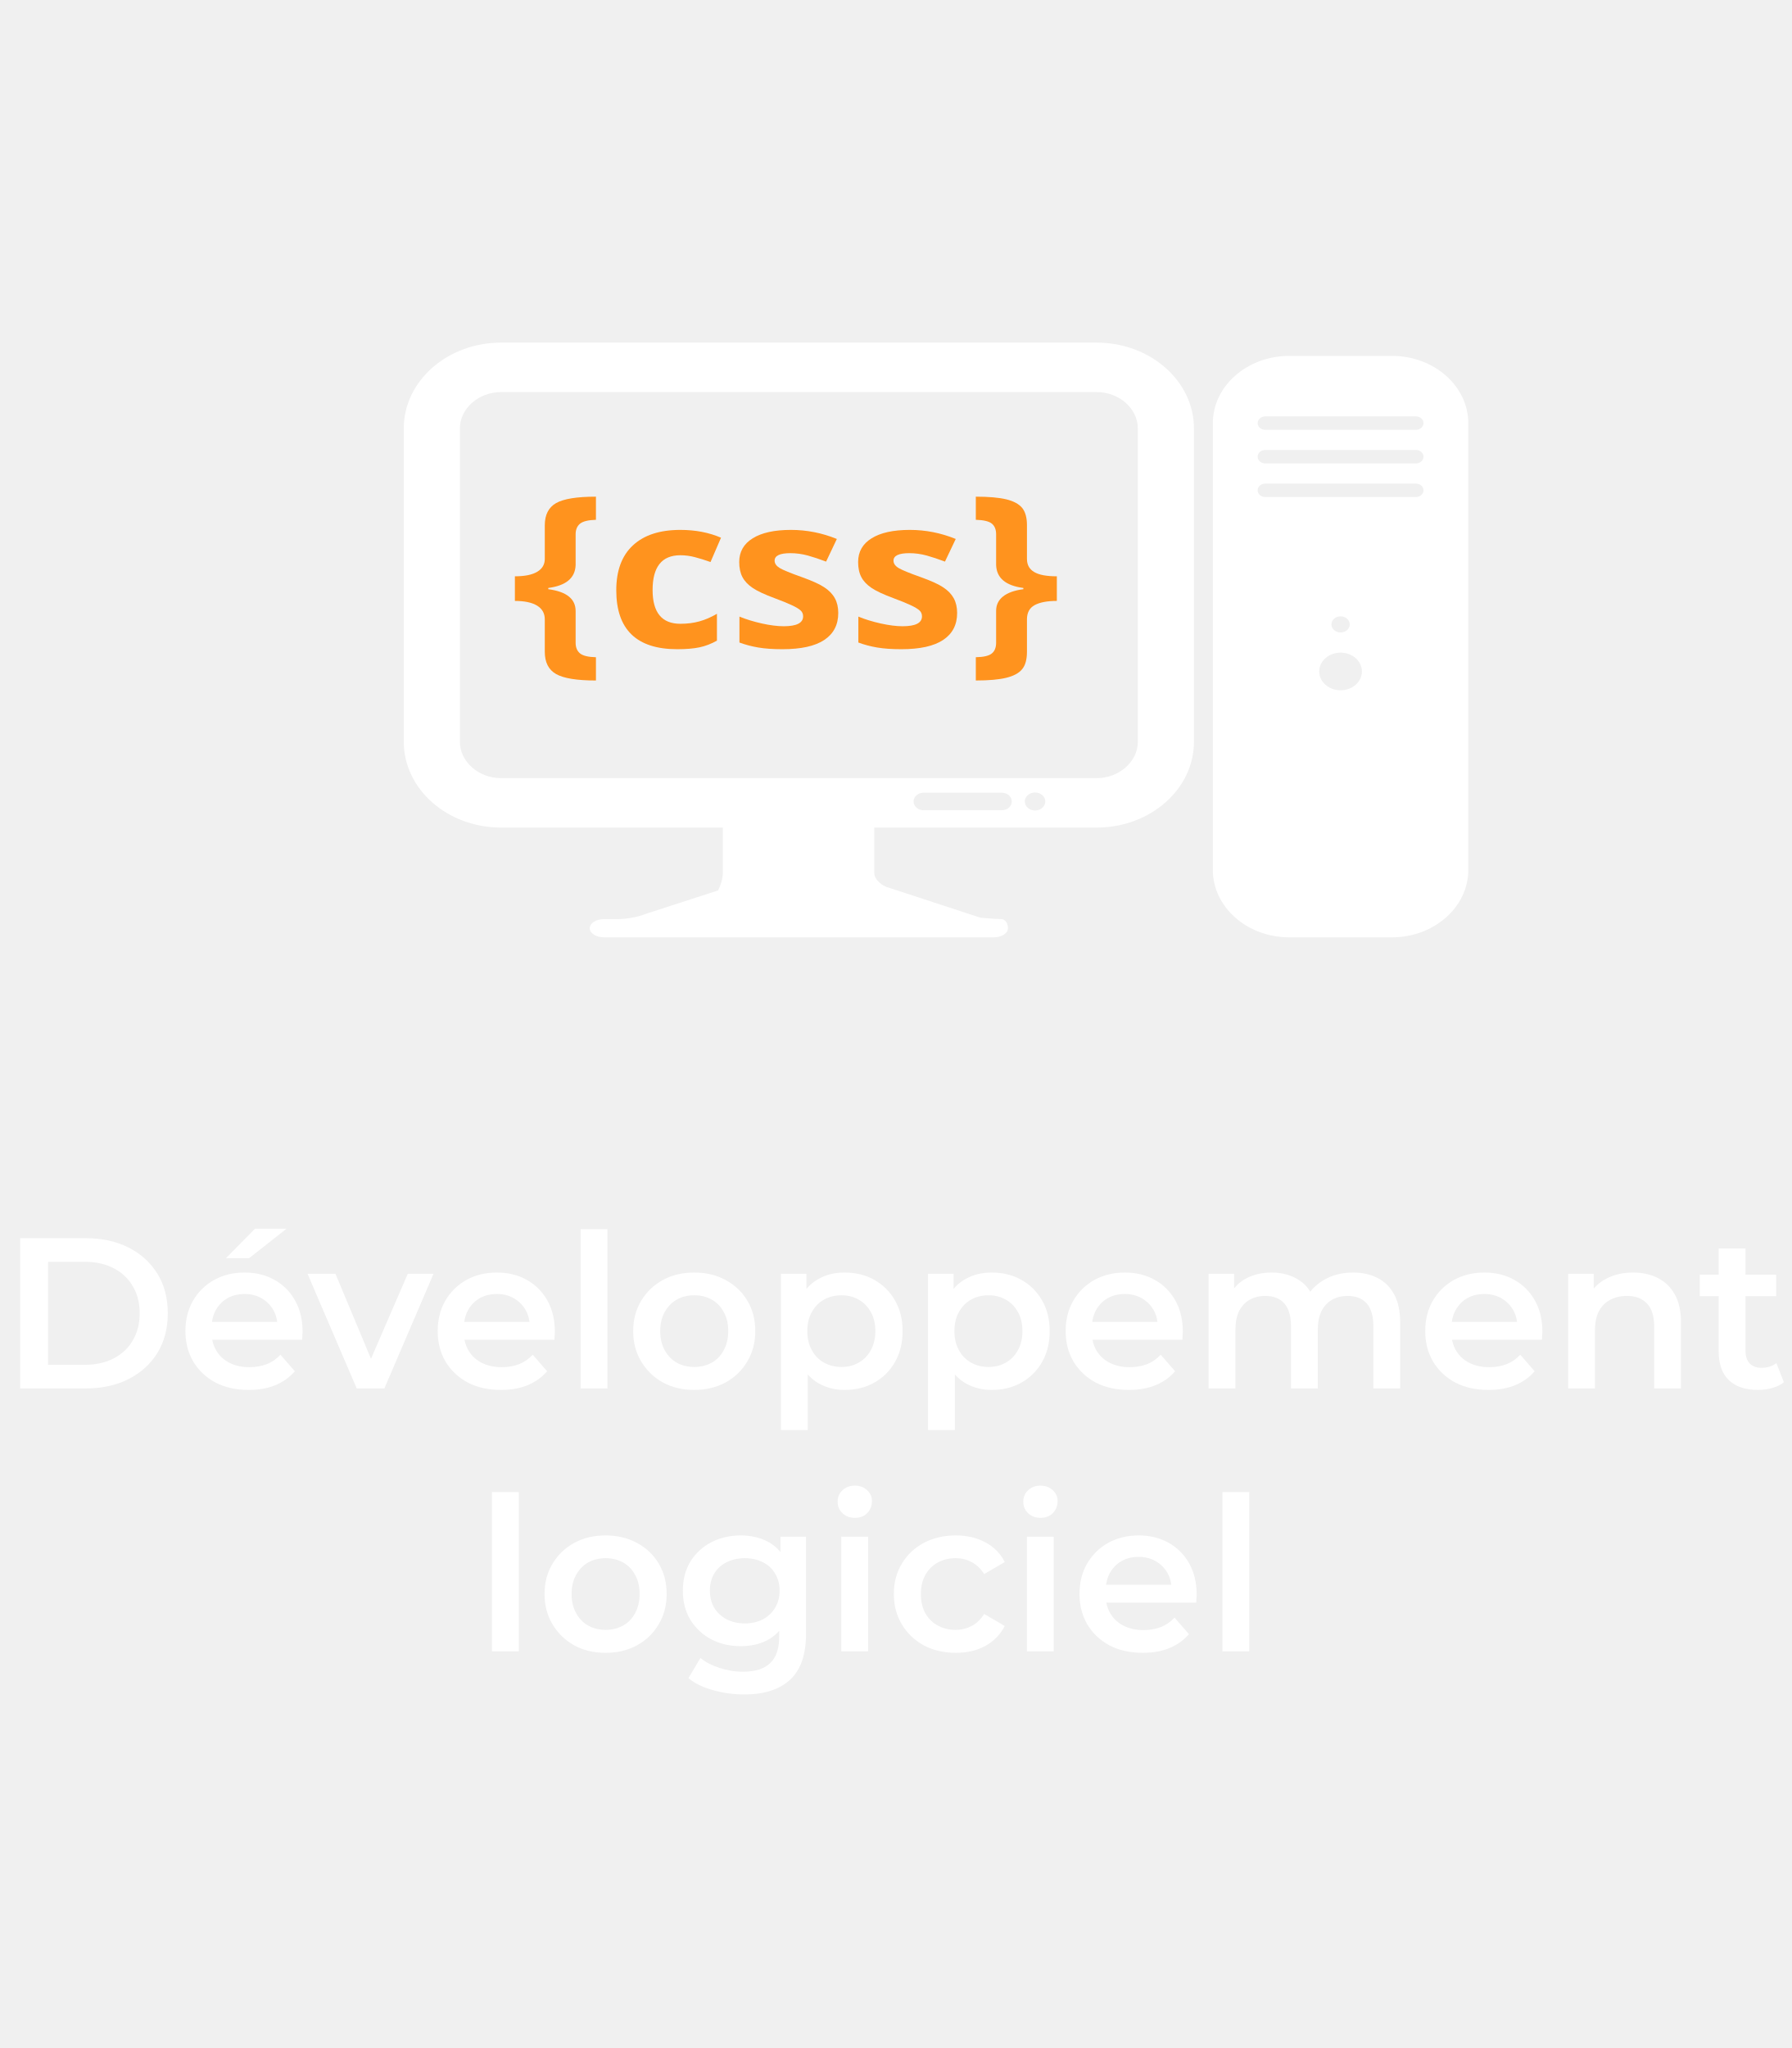
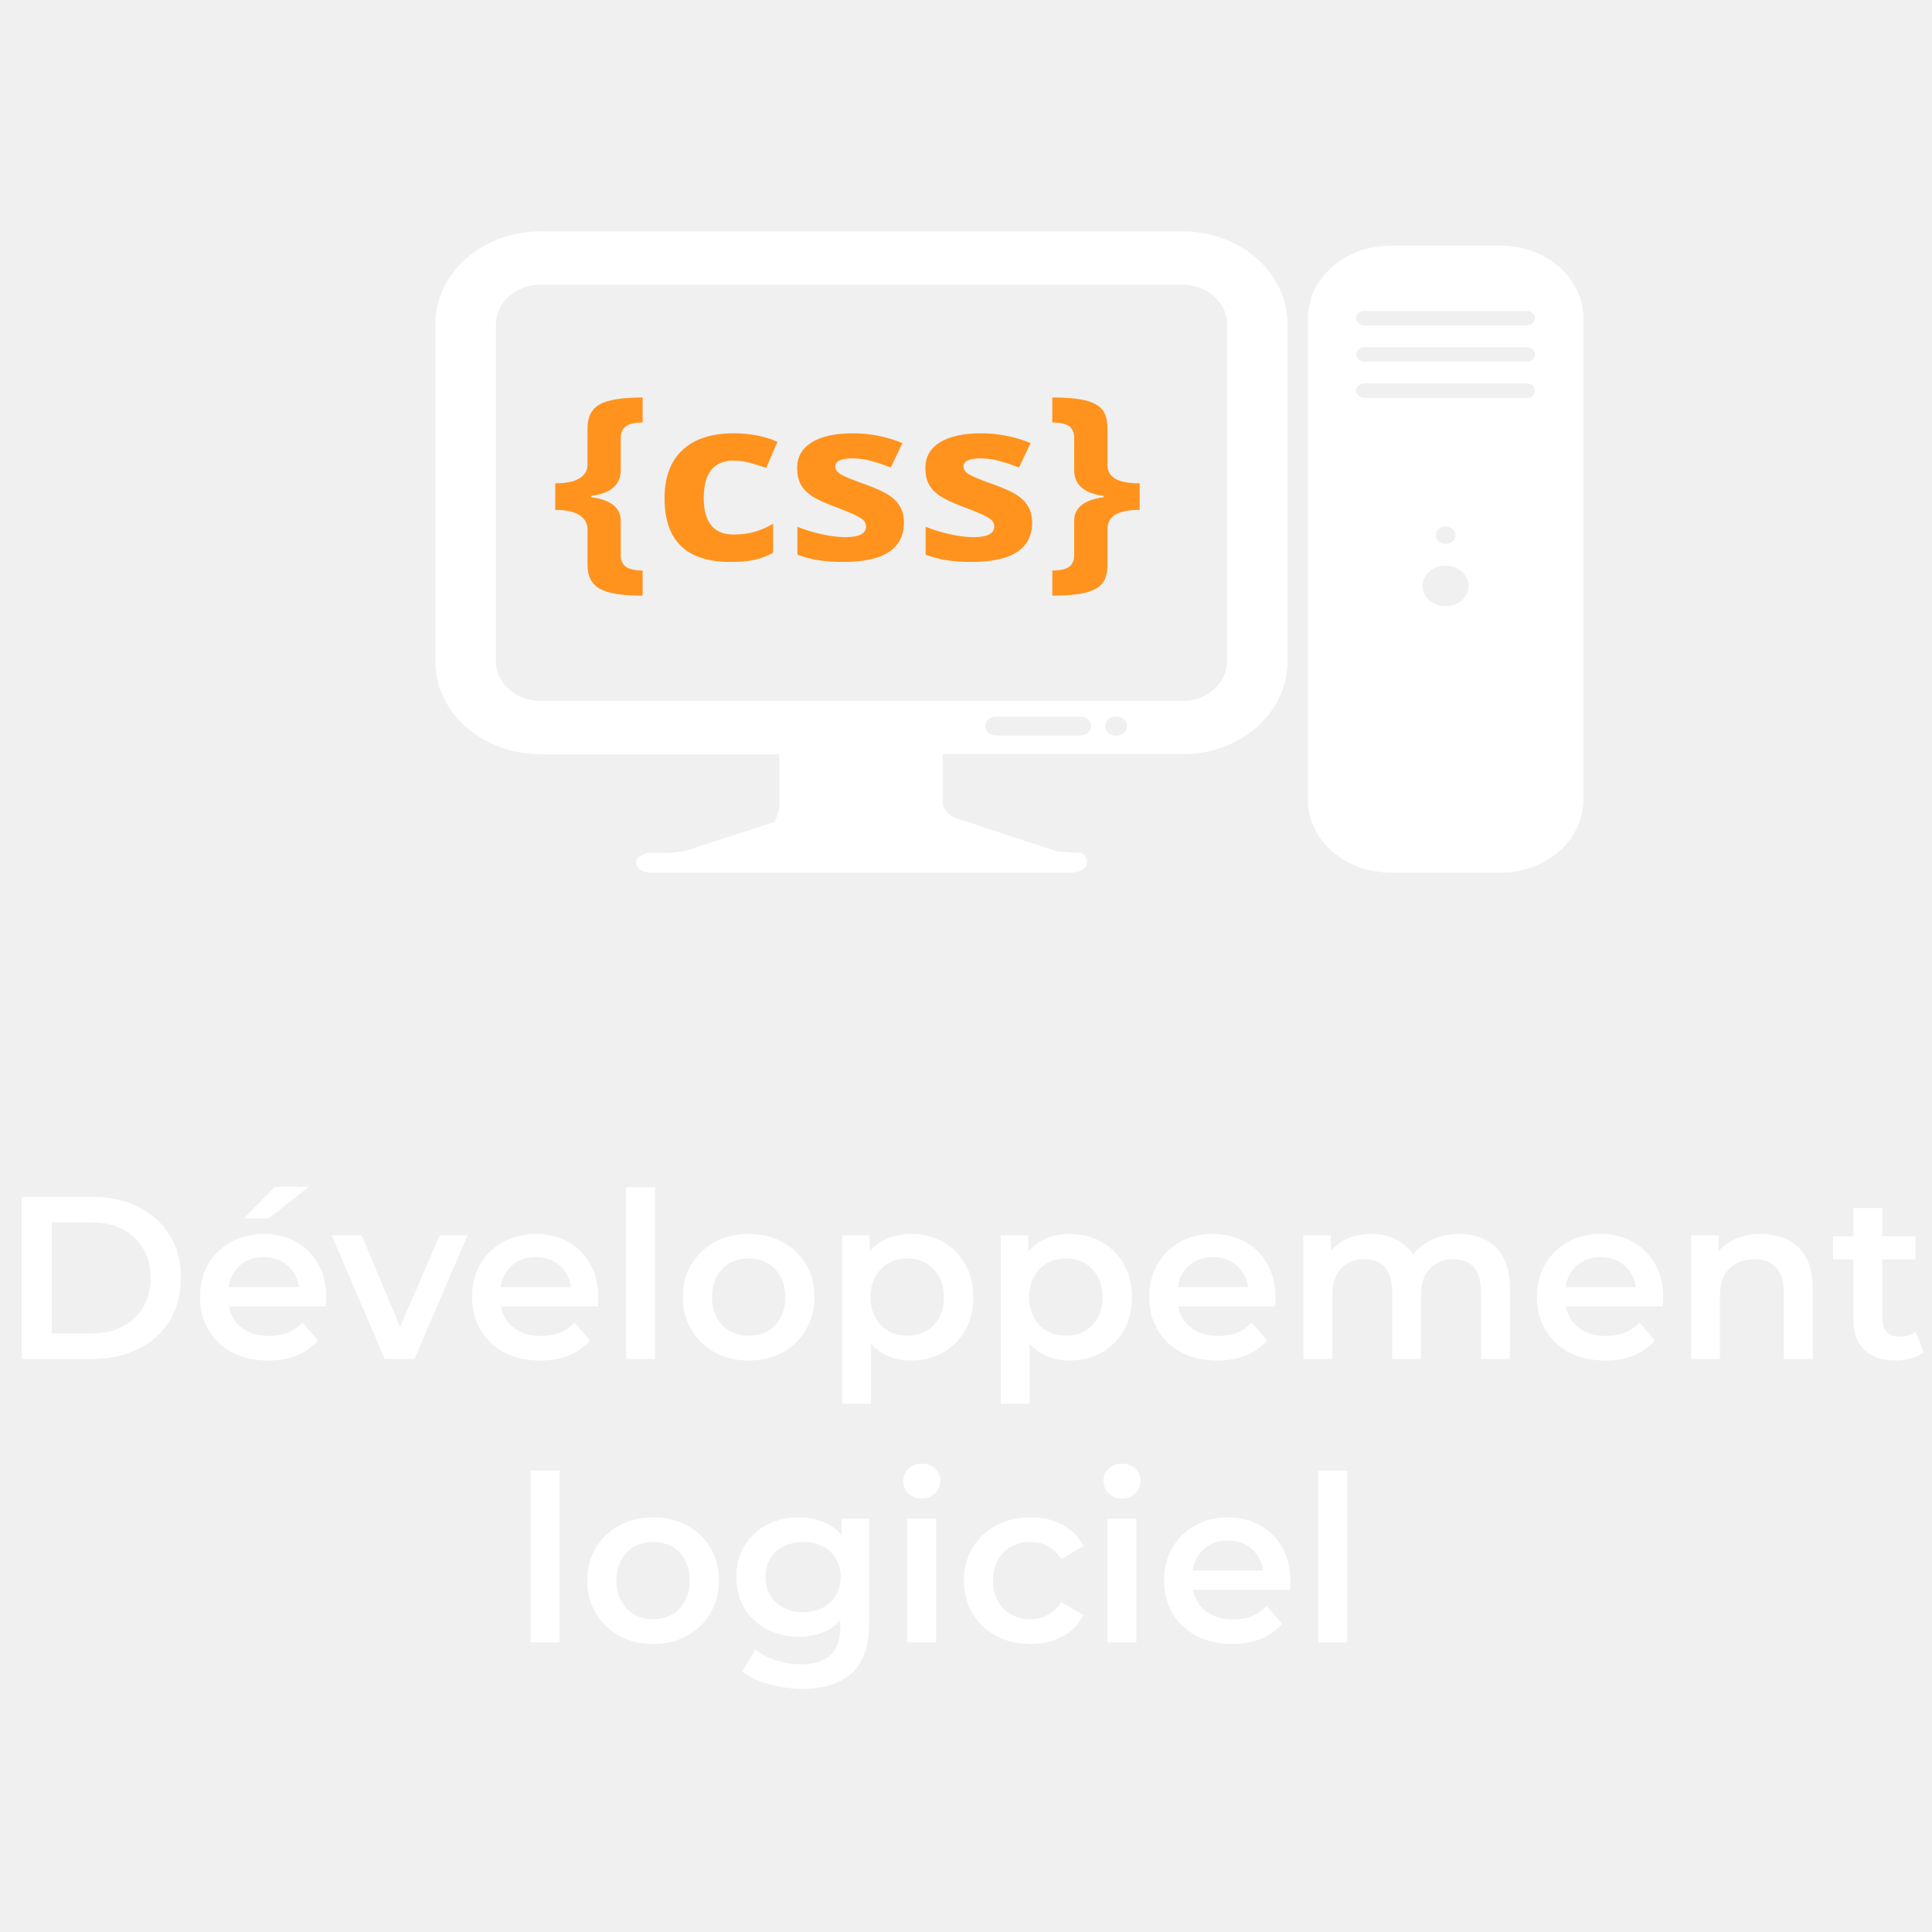
- <svg xmlns="http://www.w3.org/2000/svg" width="140" height="160" viewBox="0 0 334 254" fill="none">
+ <svg xmlns="http://www.w3.org/2000/svg" width="90" height="90" viewBox="0 0 334 254" fill="none">
  <path d="M3.76 194.923V166.923H16C19.04 166.923 21.707 167.51 24 168.683C26.293 169.857 28.08 171.483 29.36 173.563C30.64 175.643 31.28 178.097 31.28 180.923C31.28 183.723 30.64 186.177 29.36 188.283C28.08 190.363 26.293 191.99 24 193.163C21.707 194.337 19.04 194.923 16 194.923H3.76ZM8.96 190.523H15.76C17.867 190.523 19.68 190.123 21.2 189.323C22.747 188.523 23.933 187.403 24.76 185.963C25.613 184.523 26.04 182.843 26.04 180.923C26.04 178.977 25.613 177.297 24.76 175.883C23.933 174.443 22.747 173.323 21.2 172.523C19.68 171.723 17.867 171.323 15.76 171.323H8.96V190.523ZM46.367 195.203C43.993 195.203 41.913 194.737 40.127 193.803C38.367 192.843 36.993 191.537 36.007 189.883C35.047 188.23 34.567 186.35 34.567 184.243C34.567 182.11 35.033 180.23 35.967 178.603C36.927 176.95 38.233 175.657 39.887 174.723C41.567 173.79 43.474 173.323 45.607 173.323C47.687 173.323 49.54 173.777 51.167 174.683C52.794 175.59 54.074 176.87 55.007 178.523C55.94 180.177 56.407 182.123 56.407 184.363C56.407 184.577 56.394 184.817 56.367 185.083C56.367 185.35 56.353 185.603 56.327 185.843H38.527V182.523H53.687L51.727 183.563C51.754 182.337 51.5 181.257 50.967 180.323C50.434 179.39 49.7 178.657 48.767 178.123C47.86 177.59 46.807 177.323 45.607 177.323C44.38 177.323 43.3 177.59 42.367 178.123C41.46 178.657 40.74 179.403 40.207 180.363C39.7 181.297 39.447 182.403 39.447 183.683V184.483C39.447 185.763 39.74 186.897 40.327 187.883C40.913 188.87 41.74 189.63 42.807 190.163C43.873 190.697 45.1 190.963 46.487 190.963C47.687 190.963 48.767 190.777 49.727 190.403C50.687 190.03 51.54 189.443 52.287 188.643L54.967 191.723C54.007 192.843 52.794 193.71 51.327 194.323C49.887 194.91 48.233 195.203 46.367 195.203ZM42.127 170.643L47.527 165.163H53.407L46.447 170.643H42.127ZM66.499 194.923L57.339 173.563H62.539L70.419 192.403H67.859L76.019 173.563H80.819L71.659 194.923H66.499ZM93.398 195.203C91.025 195.203 88.945 194.737 87.158 193.803C85.398 192.843 84.025 191.537 83.038 189.883C82.078 188.23 81.598 186.35 81.598 184.243C81.598 182.11 82.065 180.23 82.998 178.603C83.958 176.95 85.265 175.657 86.918 174.723C88.598 173.79 90.505 173.323 92.638 173.323C94.718 173.323 96.572 173.777 98.198 174.683C99.825 175.59 101.105 176.87 102.038 178.523C102.971 180.177 103.438 182.123 103.438 184.363C103.438 184.577 103.425 184.817 103.398 185.083C103.398 185.35 103.385 185.603 103.358 185.843H85.558V182.523H100.718L98.758 183.563C98.785 182.337 98.531 181.257 97.998 180.323C97.465 179.39 96.731 178.657 95.798 178.123C94.891 177.59 93.838 177.323 92.638 177.323C91.412 177.323 90.332 177.59 89.398 178.123C88.492 178.657 87.772 179.403 87.238 180.363C86.731 181.297 86.478 182.403 86.478 183.683V184.483C86.478 185.763 86.772 186.897 87.358 187.883C87.945 188.87 88.772 189.63 89.838 190.163C90.905 190.697 92.132 190.963 93.518 190.963C94.718 190.963 95.798 190.777 96.758 190.403C97.718 190.03 98.572 189.443 99.318 188.643L101.998 191.723C101.038 192.843 99.825 193.71 98.358 194.323C96.918 194.91 95.265 195.203 93.398 195.203ZM108.241 194.923V165.243H113.241V194.923H108.241ZM129.403 195.203C127.217 195.203 125.27 194.737 123.563 193.803C121.857 192.843 120.51 191.537 119.523 189.883C118.537 188.23 118.043 186.35 118.043 184.243C118.043 182.11 118.537 180.23 119.523 178.603C120.51 176.95 121.857 175.657 123.563 174.723C125.27 173.79 127.217 173.323 129.403 173.323C131.617 173.323 133.577 173.79 135.283 174.723C137.017 175.657 138.363 176.937 139.323 178.563C140.31 180.19 140.803 182.083 140.803 184.243C140.803 186.35 140.31 188.23 139.323 189.883C138.363 191.537 137.017 192.843 135.283 193.803C133.577 194.737 131.617 195.203 129.403 195.203ZM129.403 190.923C130.63 190.923 131.723 190.657 132.683 190.123C133.643 189.59 134.39 188.817 134.923 187.803C135.483 186.79 135.763 185.603 135.763 184.243C135.763 182.857 135.483 181.67 134.923 180.683C134.39 179.67 133.643 178.897 132.683 178.363C131.723 177.83 130.643 177.563 129.443 177.563C128.217 177.563 127.123 177.83 126.163 178.363C125.23 178.897 124.483 179.67 123.923 180.683C123.363 181.67 123.083 182.857 123.083 184.243C123.083 185.603 123.363 186.79 123.923 187.803C124.483 188.817 125.23 189.59 126.163 190.123C127.123 190.657 128.203 190.923 129.403 190.923ZM157.425 195.203C155.691 195.203 154.105 194.803 152.665 194.003C151.251 193.203 150.118 192.003 149.265 190.403C148.438 188.777 148.025 186.723 148.025 184.243C148.025 181.737 148.425 179.683 149.225 178.083C150.051 176.483 151.171 175.297 152.585 174.523C153.998 173.723 155.611 173.323 157.425 173.323C159.531 173.323 161.385 173.777 162.985 174.683C164.611 175.59 165.891 176.857 166.825 178.483C167.785 180.11 168.265 182.03 168.265 184.243C168.265 186.457 167.785 188.39 166.825 190.043C165.891 191.67 164.611 192.937 162.985 193.843C161.385 194.75 159.531 195.203 157.425 195.203ZM145.585 202.683V173.563H150.345V178.603L150.185 184.283L150.585 189.963V202.683H145.585ZM156.865 190.923C158.065 190.923 159.131 190.657 160.065 190.123C161.025 189.59 161.785 188.817 162.345 187.803C162.905 186.79 163.185 185.603 163.185 184.243C163.185 182.857 162.905 181.67 162.345 180.683C161.785 179.67 161.025 178.897 160.065 178.363C159.131 177.83 158.065 177.563 156.865 177.563C155.665 177.563 154.585 177.83 153.625 178.363C152.665 178.897 151.905 179.67 151.345 180.683C150.785 181.67 150.505 182.857 150.505 184.243C150.505 185.603 150.785 186.79 151.345 187.803C151.905 188.817 152.665 189.59 153.625 190.123C154.585 190.657 155.665 190.923 156.865 190.923ZM184.847 195.203C183.113 195.203 181.527 194.803 180.087 194.003C178.673 193.203 177.54 192.003 176.687 190.403C175.86 188.777 175.447 186.723 175.447 184.243C175.447 181.737 175.847 179.683 176.647 178.083C177.473 176.483 178.593 175.297 180.007 174.523C181.42 173.723 183.033 173.323 184.847 173.323C186.953 173.323 188.807 173.777 190.407 174.683C192.033 175.59 193.313 176.857 194.247 178.483C195.207 180.11 195.687 182.03 195.687 184.243C195.687 186.457 195.207 188.39 194.247 190.043C193.313 191.67 192.033 192.937 190.407 193.843C188.807 194.75 186.953 195.203 184.847 195.203ZM173.007 202.683V173.563H177.767V178.603L177.607 184.283L178.007 189.963V202.683H173.007ZM184.287 190.923C185.487 190.923 186.553 190.657 187.487 190.123C188.447 189.59 189.207 188.817 189.767 187.803C190.327 186.79 190.607 185.603 190.607 184.243C190.607 182.857 190.327 181.67 189.767 180.683C189.207 179.67 188.447 178.897 187.487 178.363C186.553 177.83 185.487 177.563 184.287 177.563C183.087 177.563 182.007 177.83 181.047 178.363C180.087 178.897 179.327 179.67 178.767 180.683C178.207 181.67 177.927 182.857 177.927 184.243C177.927 185.603 178.207 186.79 178.767 187.803C179.327 188.817 180.087 189.59 181.047 190.123C182.007 190.657 183.087 190.923 184.287 190.923ZM210.468 195.203C208.095 195.203 206.015 194.737 204.228 193.803C202.468 192.843 201.095 191.537 200.108 189.883C199.148 188.23 198.668 186.35 198.668 184.243C198.668 182.11 199.135 180.23 200.068 178.603C201.028 176.95 202.335 175.657 203.988 174.723C205.668 173.79 207.575 173.323 209.708 173.323C211.788 173.323 213.642 173.777 215.268 174.683C216.895 175.59 218.175 176.87 219.108 178.523C220.042 180.177 220.508 182.123 220.508 184.363C220.508 184.577 220.495 184.817 220.468 185.083C220.468 185.35 220.455 185.603 220.428 185.843H202.628V182.523H217.788L215.828 183.563C215.855 182.337 215.602 181.257 215.068 180.323C214.535 179.39 213.802 178.657 212.868 178.123C211.962 177.59 210.908 177.323 209.708 177.323C208.482 177.323 207.402 177.59 206.468 178.123C205.562 178.657 204.842 179.403 204.308 180.363C203.802 181.297 203.548 182.403 203.548 183.683V184.483C203.548 185.763 203.842 186.897 204.428 187.883C205.015 188.87 205.842 189.63 206.908 190.163C207.975 190.697 209.202 190.963 210.588 190.963C211.788 190.963 212.868 190.777 213.828 190.403C214.788 190.03 215.642 189.443 216.388 188.643L219.068 191.723C218.108 192.843 216.895 193.71 215.428 194.323C213.988 194.91 212.335 195.203 210.468 195.203ZM252.271 173.323C253.978 173.323 255.485 173.657 256.791 174.323C258.125 174.99 259.165 176.017 259.911 177.403C260.658 178.763 261.031 180.523 261.031 182.683V194.923H256.031V183.323C256.031 181.43 255.618 180.017 254.791 179.083C253.965 178.15 252.778 177.683 251.231 177.683C250.138 177.683 249.165 177.923 248.311 178.403C247.485 178.883 246.831 179.59 246.351 180.523C245.898 181.457 245.671 182.643 245.671 184.083V194.923H240.671V183.323C240.671 181.43 240.258 180.017 239.431 179.083C238.605 178.15 237.418 177.683 235.871 177.683C234.778 177.683 233.805 177.923 232.951 178.403C232.125 178.883 231.471 179.59 230.991 180.523C230.538 181.457 230.311 182.643 230.311 184.083V194.923H225.311V173.563H230.071V179.243L229.231 177.563C229.951 176.177 230.991 175.123 232.351 174.403C233.738 173.683 235.311 173.323 237.071 173.323C239.071 173.323 240.805 173.817 242.271 174.803C243.765 175.79 244.751 177.283 245.231 179.283L243.271 178.603C243.965 177.003 245.111 175.723 246.711 174.763C248.311 173.803 250.165 173.323 252.271 173.323ZM277.5 195.203C275.126 195.203 273.046 194.737 271.26 193.803C269.5 192.843 268.126 191.537 267.14 189.883C266.18 188.23 265.7 186.35 265.7 184.243C265.7 182.11 266.166 180.23 267.1 178.603C268.06 176.95 269.366 175.657 271.02 174.723C272.7 173.79 274.606 173.323 276.74 173.323C278.82 173.323 280.673 173.777 282.3 174.683C283.926 175.59 285.206 176.87 286.14 178.523C287.073 180.177 287.54 182.123 287.54 184.363C287.54 184.577 287.526 184.817 287.5 185.083C287.5 185.35 287.486 185.603 287.46 185.843H269.66V182.523H284.82L282.86 183.563C282.886 182.337 282.633 181.257 282.1 180.323C281.566 179.39 280.833 178.657 279.9 178.123C278.993 177.59 277.94 177.323 276.74 177.323C275.513 177.323 274.433 177.59 273.5 178.123C272.593 178.657 271.873 179.403 271.34 180.363C270.833 181.297 270.58 182.403 270.58 183.683V184.483C270.58 185.763 270.873 186.897 271.46 187.883C272.046 188.87 272.873 189.63 273.94 190.163C275.006 190.697 276.233 190.963 277.62 190.963C278.82 190.963 279.9 190.777 280.86 190.403C281.82 190.03 282.673 189.443 283.42 188.643L286.1 191.723C285.14 192.843 283.926 193.71 282.46 194.323C281.02 194.91 279.366 195.203 277.5 195.203ZM304.463 173.323C306.169 173.323 307.689 173.657 309.023 174.323C310.383 174.99 311.449 176.017 312.223 177.403C312.996 178.763 313.383 180.523 313.383 182.683V194.923H308.383V183.323C308.383 181.43 307.929 180.017 307.023 179.083C306.143 178.15 304.903 177.683 303.303 177.683C302.129 177.683 301.089 177.923 300.183 178.403C299.276 178.883 298.569 179.603 298.063 180.563C297.583 181.497 297.343 182.683 297.343 184.123V194.923H292.343V173.563H297.103V179.323L296.263 177.563C297.009 176.203 298.089 175.163 299.503 174.443C300.943 173.697 302.596 173.323 304.463 173.323ZM327.765 195.203C325.419 195.203 323.605 194.603 322.325 193.403C321.045 192.177 320.405 190.377 320.405 188.003V168.843H325.405V187.883C325.405 188.897 325.659 189.683 326.165 190.243C326.699 190.803 327.432 191.083 328.365 191.083C329.485 191.083 330.419 190.79 331.165 190.203L332.565 193.763C331.979 194.243 331.259 194.603 330.405 194.843C329.552 195.083 328.672 195.203 327.765 195.203ZM316.885 177.723V173.723H331.125V177.723H316.885ZM91.718 243.923V214.243H96.718V243.923H91.718ZM112.88 244.203C110.693 244.203 108.747 243.737 107.04 242.803C105.333 241.843 103.987 240.537 103 238.883C102.013 237.23 101.52 235.35 101.52 233.243C101.52 231.11 102.013 229.23 103 227.603C103.987 225.95 105.333 224.657 107.04 223.723C108.747 222.79 110.693 222.323 112.88 222.323C115.093 222.323 117.053 222.79 118.76 223.723C120.493 224.657 121.84 225.937 122.8 227.563C123.787 229.19 124.28 231.083 124.28 233.243C124.28 235.35 123.787 237.23 122.8 238.883C121.84 240.537 120.493 241.843 118.76 242.803C117.053 243.737 115.093 244.203 112.88 244.203ZM112.88 239.923C114.107 239.923 115.2 239.657 116.16 239.123C117.12 238.59 117.867 237.817 118.4 236.803C118.96 235.79 119.24 234.603 119.24 233.243C119.24 231.857 118.96 230.67 118.4 229.683C117.867 228.67 117.12 227.897 116.16 227.363C115.2 226.83 114.12 226.563 112.92 226.563C111.693 226.563 110.6 226.83 109.64 227.363C108.707 227.897 107.96 228.67 107.4 229.683C106.84 230.67 106.56 231.857 106.56 233.243C106.56 234.603 106.84 235.79 107.4 236.803C107.96 237.817 108.707 238.59 109.64 239.123C110.6 239.657 111.68 239.923 112.88 239.923ZM138.741 251.963C136.768 251.963 134.835 251.697 132.941 251.163C131.075 250.657 129.541 249.91 128.341 248.923L130.581 245.163C131.515 245.937 132.688 246.55 134.101 247.003C135.541 247.483 136.995 247.723 138.461 247.723C140.808 247.723 142.528 247.177 143.621 246.083C144.715 245.017 145.261 243.403 145.261 241.243V237.443L145.661 232.603L145.501 227.763V222.563H150.261V240.683C150.261 244.55 149.275 247.39 147.301 249.203C145.328 251.043 142.475 251.963 138.741 251.963ZM138.101 242.963C136.075 242.963 134.235 242.537 132.581 241.683C130.955 240.803 129.661 239.59 128.701 238.043C127.768 236.497 127.301 234.683 127.301 232.603C127.301 230.55 127.768 228.75 128.701 227.203C129.661 225.657 130.955 224.457 132.581 223.603C134.235 222.75 136.075 222.323 138.101 222.323C139.915 222.323 141.541 222.683 142.981 223.403C144.421 224.123 145.568 225.243 146.421 226.763C147.301 228.283 147.741 230.23 147.741 232.603C147.741 234.977 147.301 236.937 146.421 238.483C145.568 240.003 144.421 241.137 142.981 241.883C141.541 242.603 139.915 242.963 138.101 242.963ZM138.861 238.723C140.115 238.723 141.235 238.47 142.221 237.963C143.208 237.43 143.968 236.71 144.501 235.803C145.061 234.87 145.341 233.803 145.341 232.603C145.341 231.403 145.061 230.35 144.501 229.443C143.968 228.51 143.208 227.803 142.221 227.323C141.235 226.817 140.115 226.563 138.861 226.563C137.608 226.563 136.475 226.817 135.461 227.323C134.475 227.803 133.701 228.51 133.141 229.443C132.608 230.35 132.341 231.403 132.341 232.603C132.341 233.803 132.608 234.87 133.141 235.803C133.701 236.71 134.475 237.43 135.461 237.963C136.475 238.47 137.608 238.723 138.861 238.723ZM156.835 243.923V222.563H161.835V243.923H156.835ZM159.355 219.043C158.421 219.043 157.648 218.75 157.035 218.163C156.448 217.577 156.155 216.87 156.155 216.043C156.155 215.19 156.448 214.483 157.035 213.923C157.648 213.337 158.421 213.043 159.355 213.043C160.288 213.043 161.048 213.323 161.635 213.883C162.248 214.417 162.555 215.097 162.555 215.923C162.555 216.803 162.261 217.55 161.675 218.163C161.088 218.75 160.315 219.043 159.355 219.043ZM178.197 244.203C175.957 244.203 173.957 243.737 172.197 242.803C170.464 241.843 169.104 240.537 168.117 238.883C167.131 237.23 166.637 235.35 166.637 233.243C166.637 231.11 167.131 229.23 168.117 227.603C169.104 225.95 170.464 224.657 172.197 223.723C173.957 222.79 175.957 222.323 178.197 222.323C180.277 222.323 182.104 222.75 183.677 223.603C185.277 224.43 186.491 225.657 187.317 227.283L183.477 229.523C182.837 228.51 182.051 227.763 181.117 227.283C180.211 226.803 179.224 226.563 178.157 226.563C176.931 226.563 175.824 226.83 174.837 227.363C173.851 227.897 173.077 228.67 172.517 229.683C171.957 230.67 171.677 231.857 171.677 233.243C171.677 234.63 171.957 235.83 172.517 236.843C173.077 237.83 173.851 238.59 174.837 239.123C175.824 239.657 176.931 239.923 178.157 239.923C179.224 239.923 180.211 239.683 181.117 239.203C182.051 238.723 182.837 237.977 183.477 236.963L187.317 239.203C186.491 240.803 185.277 242.043 183.677 242.923C182.104 243.777 180.277 244.203 178.197 244.203ZM191.444 243.923V222.563H196.444V243.923H191.444ZM193.964 219.043C193.031 219.043 192.257 218.75 191.644 218.163C191.057 217.577 190.764 216.87 190.764 216.043C190.764 215.19 191.057 214.483 191.644 213.923C192.257 213.337 193.031 213.043 193.964 213.043C194.897 213.043 195.657 213.323 196.244 213.883C196.857 214.417 197.164 215.097 197.164 215.923C197.164 216.803 196.871 217.55 196.284 218.163C195.697 218.75 194.924 219.043 193.964 219.043ZM213.047 244.203C210.673 244.203 208.593 243.737 206.807 242.803C205.047 241.843 203.673 240.537 202.687 238.883C201.727 237.23 201.247 235.35 201.247 233.243C201.247 231.11 201.713 229.23 202.647 227.603C203.607 225.95 204.913 224.657 206.567 223.723C208.247 222.79 210.153 222.323 212.287 222.323C214.367 222.323 216.22 222.777 217.847 223.683C219.473 224.59 220.753 225.87 221.687 227.523C222.62 229.177 223.087 231.123 223.087 233.363C223.087 233.577 223.073 233.817 223.047 234.083C223.047 234.35 223.033 234.603 223.007 234.843H205.207V231.523H220.367L218.407 232.563C218.433 231.337 218.18 230.257 217.647 229.323C217.113 228.39 216.38 227.657 215.447 227.123C214.54 226.59 213.487 226.323 212.287 226.323C211.06 226.323 209.98 226.59 209.047 227.123C208.14 227.657 207.42 228.403 206.887 229.363C206.38 230.297 206.127 231.403 206.127 232.683V233.483C206.127 234.763 206.42 235.897 207.007 236.883C207.593 237.87 208.42 238.63 209.487 239.163C210.553 239.697 211.78 239.963 213.167 239.963C214.367 239.963 215.447 239.777 216.407 239.403C217.367 239.03 218.22 238.443 218.967 237.643L221.647 240.723C220.687 241.843 219.473 242.71 218.007 243.323C216.567 243.91 214.913 244.203 213.047 244.203ZM227.889 243.923V214.243H232.889V243.923H227.889Z" fill="white" />
  <path d="M259.514 2.475H240.328C232.506 2.475 226.107 8.107 226.107 15.004V98.31C226.107 105.206 232.506 110.846 240.328 110.846H259.514C267.333 110.846 273.728 105.207 273.728 98.31V15.004C273.728 8.108 267.332 2.475 259.514 2.475ZM249.923 64.801C247.718 64.801 245.937 63.228 245.937 61.295C245.937 59.355 247.718 57.782 249.923 57.782C252.116 57.782 253.897 59.355 253.897 61.295C253.898 63.229 252.116 64.801 249.923 64.801ZM248.215 52.523C248.215 51.691 248.976 51.021 249.923 51.021C250.866 51.021 251.626 51.691 251.626 52.523C251.626 53.354 250.866 54.024 249.923 54.024C248.976 54.025 248.215 53.354 248.215 52.523ZM263.957 28.785H235.881C235.099 28.785 234.458 28.217 234.458 27.528C234.458 26.832 235.099 26.277 235.881 26.277H263.957C264.739 26.277 265.375 26.832 265.375 27.528C265.376 28.217 264.74 28.785 263.957 28.785ZM263.957 22.52H235.881C235.099 22.52 234.458 21.959 234.458 21.263C234.458 20.573 235.099 20.012 235.881 20.012H263.957C264.739 20.012 265.375 20.573 265.375 21.263C265.376 21.959 264.74 22.52 263.957 22.52ZM263.957 16.255H235.881C235.099 16.255 234.458 15.695 234.458 15.005C234.458 14.309 235.099 13.748 235.881 13.748H263.957C264.739 13.748 265.375 14.309 265.375 15.005C265.376 15.694 264.74 16.255 263.957 16.255ZM204.455 0H93.402C83.397 0.013 75.295 7.154 75.272 15.966V74.425C75.295 83.242 83.397 90.376 93.402 90.39H134.752V98.891C134.752 99.806 134.35 101.256 133.849 102.114L120.213 106.535C118.993 107.038 116.795 107.444 115.34 107.444H112.615C111.153 107.444 109.953 108.198 109.953 109.107V109.184C109.953 110.093 111.152 110.847 112.615 110.847H185.244C186.707 110.847 187.906 110.093 187.906 109.184V109.107C187.906 108.198 187.347 107.444 186.666 107.444C185.982 107.444 184.246 107.328 182.794 107.192L165.228 101.443C163.992 100.953 162.983 99.806 162.983 98.89V90.389H204.457C214.461 90.376 222.564 83.241 222.586 74.424V15.965C222.563 7.154 214.46 0.013 204.455 0ZM186.771 87.16H172.171C171.147 87.16 170.317 86.432 170.317 85.523C170.317 84.62 171.147 83.892 172.171 83.892H186.771C187.796 83.892 188.626 84.621 188.626 85.523C188.626 86.432 187.796 87.16 186.771 87.16ZM192.959 87.205C191.903 87.205 191.05 86.457 191.05 85.523C191.05 84.595 191.903 83.847 192.959 83.847C194.009 83.847 194.868 84.595 194.868 85.523C194.868 86.457 194.008 87.205 192.959 87.205ZM212.116 74.424C212.112 78.104 208.635 81.166 204.455 81.178H93.402C89.219 81.165 85.745 78.104 85.737 74.424V15.965C85.745 12.291 89.219 9.223 93.402 9.216H204.456C208.635 9.223 212.113 12.291 212.117 15.965V74.424H212.116Z" fill="white" />
  <path d="M101.564 34.044V40.147V40.302C101.564 41.346 101.096 42.158 100.148 42.713C99.205 43.28 97.819 43.557 95.99 43.557V48.146C97.804 48.146 99.186 48.443 100.137 49.029C101.088 49.616 101.563 50.466 101.563 51.582V57.621C101.563 59.593 102.265 60.979 103.677 61.778C105.081 62.577 107.56 62.977 111.1 62.977V58.639C109.645 58.607 108.654 58.362 108.116 57.911C107.583 57.466 107.312 56.803 107.312 55.932V50.203V50.029C107.312 47.766 105.615 46.406 102.215 45.961V45.729C105.528 45.297 107.225 43.873 107.312 41.469V35.733C107.312 34.862 107.583 34.205 108.127 33.754C108.672 33.309 109.667 33.064 111.1 33.026V28.714C107.56 28.714 105.081 29.114 103.677 29.906C102.266 30.712 101.564 32.092 101.564 34.044Z" fill="#FF931E" />
  <path d="M126.839 39.632C127.738 39.632 128.642 39.748 129.537 39.987C130.441 40.219 131.413 40.522 132.459 40.896L134.415 36.365C132.184 35.398 129.655 34.908 126.839 34.908C122.992 34.908 120.041 35.875 117.982 37.802C115.92 39.716 114.889 42.507 114.889 46.154C114.889 53.477 118.677 57.144 126.254 57.144C127.921 57.144 129.304 57.028 130.4 56.796C131.493 56.57 132.579 56.151 133.655 55.551V50.544C132.565 51.181 131.479 51.652 130.393 51.955C129.304 52.258 128.119 52.406 126.839 52.406C123.387 52.406 121.661 50.305 121.661 46.116C121.661 41.791 123.387 39.632 126.839 39.632Z" fill="#FF931E" />
  <path d="M153.679 45.613C152.793 45.02 151.401 44.395 149.503 43.712C147.371 42.958 145.985 42.39 145.353 42.011C144.727 41.624 144.409 41.172 144.409 40.644C144.409 39.709 145.386 39.245 147.345 39.245C148.449 39.245 149.532 39.394 150.592 39.683C151.653 39.98 152.786 40.353 154.008 40.818L156.011 36.596C153.24 35.468 150.388 34.908 147.455 34.908C144.38 34.908 141.999 35.43 140.328 36.474C138.65 37.512 137.809 38.988 137.809 40.896C137.809 42.011 138.014 42.946 138.412 43.706C138.811 44.466 139.451 45.137 140.328 45.73C141.202 46.322 142.581 46.96 144.449 47.65C145.755 48.133 146.801 48.559 147.586 48.926C148.369 49.286 148.921 49.616 149.239 49.906C149.561 50.189 149.722 50.562 149.722 51.02C149.722 52.251 148.515 52.864 146.102 52.864C144.932 52.864 143.567 52.69 142.028 52.349C140.477 52.001 139.088 51.575 137.852 51.066V55.9C138.942 56.306 140.112 56.616 141.362 56.828C142.606 57.041 144.119 57.144 145.889 57.144C149.342 57.144 151.937 56.57 153.671 55.417C155.404 54.263 156.274 52.593 156.274 50.389C156.274 49.332 156.062 48.417 155.641 47.65C155.222 46.877 154.571 46.2 153.679 45.613Z" fill="#FF931E" />
  <path d="M175.838 45.613C174.957 45.02 173.564 44.395 171.662 43.712C169.527 42.958 168.148 42.39 167.516 42.011C166.887 41.624 166.572 41.172 166.572 40.644C166.572 39.709 167.552 39.245 169.509 39.245C170.61 39.245 171.692 39.394 172.752 39.683C173.812 39.98 174.95 40.353 176.167 40.818L178.175 36.596C175.4 35.468 172.551 34.908 169.623 34.908C166.544 34.908 164.164 35.43 162.489 36.474C160.81 37.512 159.977 38.988 159.977 40.896C159.977 42.011 160.174 42.946 160.576 43.706C160.971 44.466 161.612 45.137 162.489 45.73C163.366 46.322 164.745 46.96 166.614 47.65C167.918 48.133 168.964 48.559 169.747 48.926C170.529 49.286 171.081 49.616 171.4 49.906C171.722 50.189 171.882 50.562 171.882 51.02C171.882 52.251 170.679 52.864 168.27 52.864C167.092 52.864 165.732 52.69 164.188 52.349C162.638 52.001 161.248 51.575 160.02 51.066V55.9C161.106 56.306 162.276 56.616 163.523 56.828C164.766 57.041 166.28 57.144 168.05 57.144C171.502 57.144 174.098 56.57 175.831 55.417C177.568 54.263 178.435 52.593 178.435 50.389C178.435 49.332 178.223 48.417 177.805 47.65C177.381 46.877 176.731 46.2 175.838 45.613Z" fill="#FF931E" />
  <path d="M192.791 42.752C191.899 42.223 191.453 41.411 191.453 40.335V40.148V34.044C191.453 32.639 191.161 31.57 190.575 30.828C189.982 30.1 189.002 29.558 187.62 29.216C186.238 28.881 184.344 28.714 181.919 28.714V33.026C183.367 33.064 184.362 33.303 184.9 33.734C185.434 34.173 185.704 34.836 185.704 35.733V41.469C185.792 43.873 187.481 45.297 190.779 45.729V45.961C189.108 46.174 187.847 46.631 186.991 47.315C186.135 47.998 185.704 48.887 185.704 49.989V50.202V55.932C185.704 56.84 185.434 57.517 184.885 57.949C184.344 58.387 183.356 58.612 181.919 58.638V62.976C184.344 62.976 186.238 62.808 187.609 62.467C188.98 62.132 189.968 61.597 190.56 60.862C191.157 60.14 191.452 59.058 191.452 57.62V51.581C191.452 50.337 191.928 49.454 192.878 48.932C193.829 48.41 195.211 48.145 197.024 48.145V43.556C195.097 43.557 193.683 43.293 192.791 42.752Z" fill="#FF931E" />
</svg>
